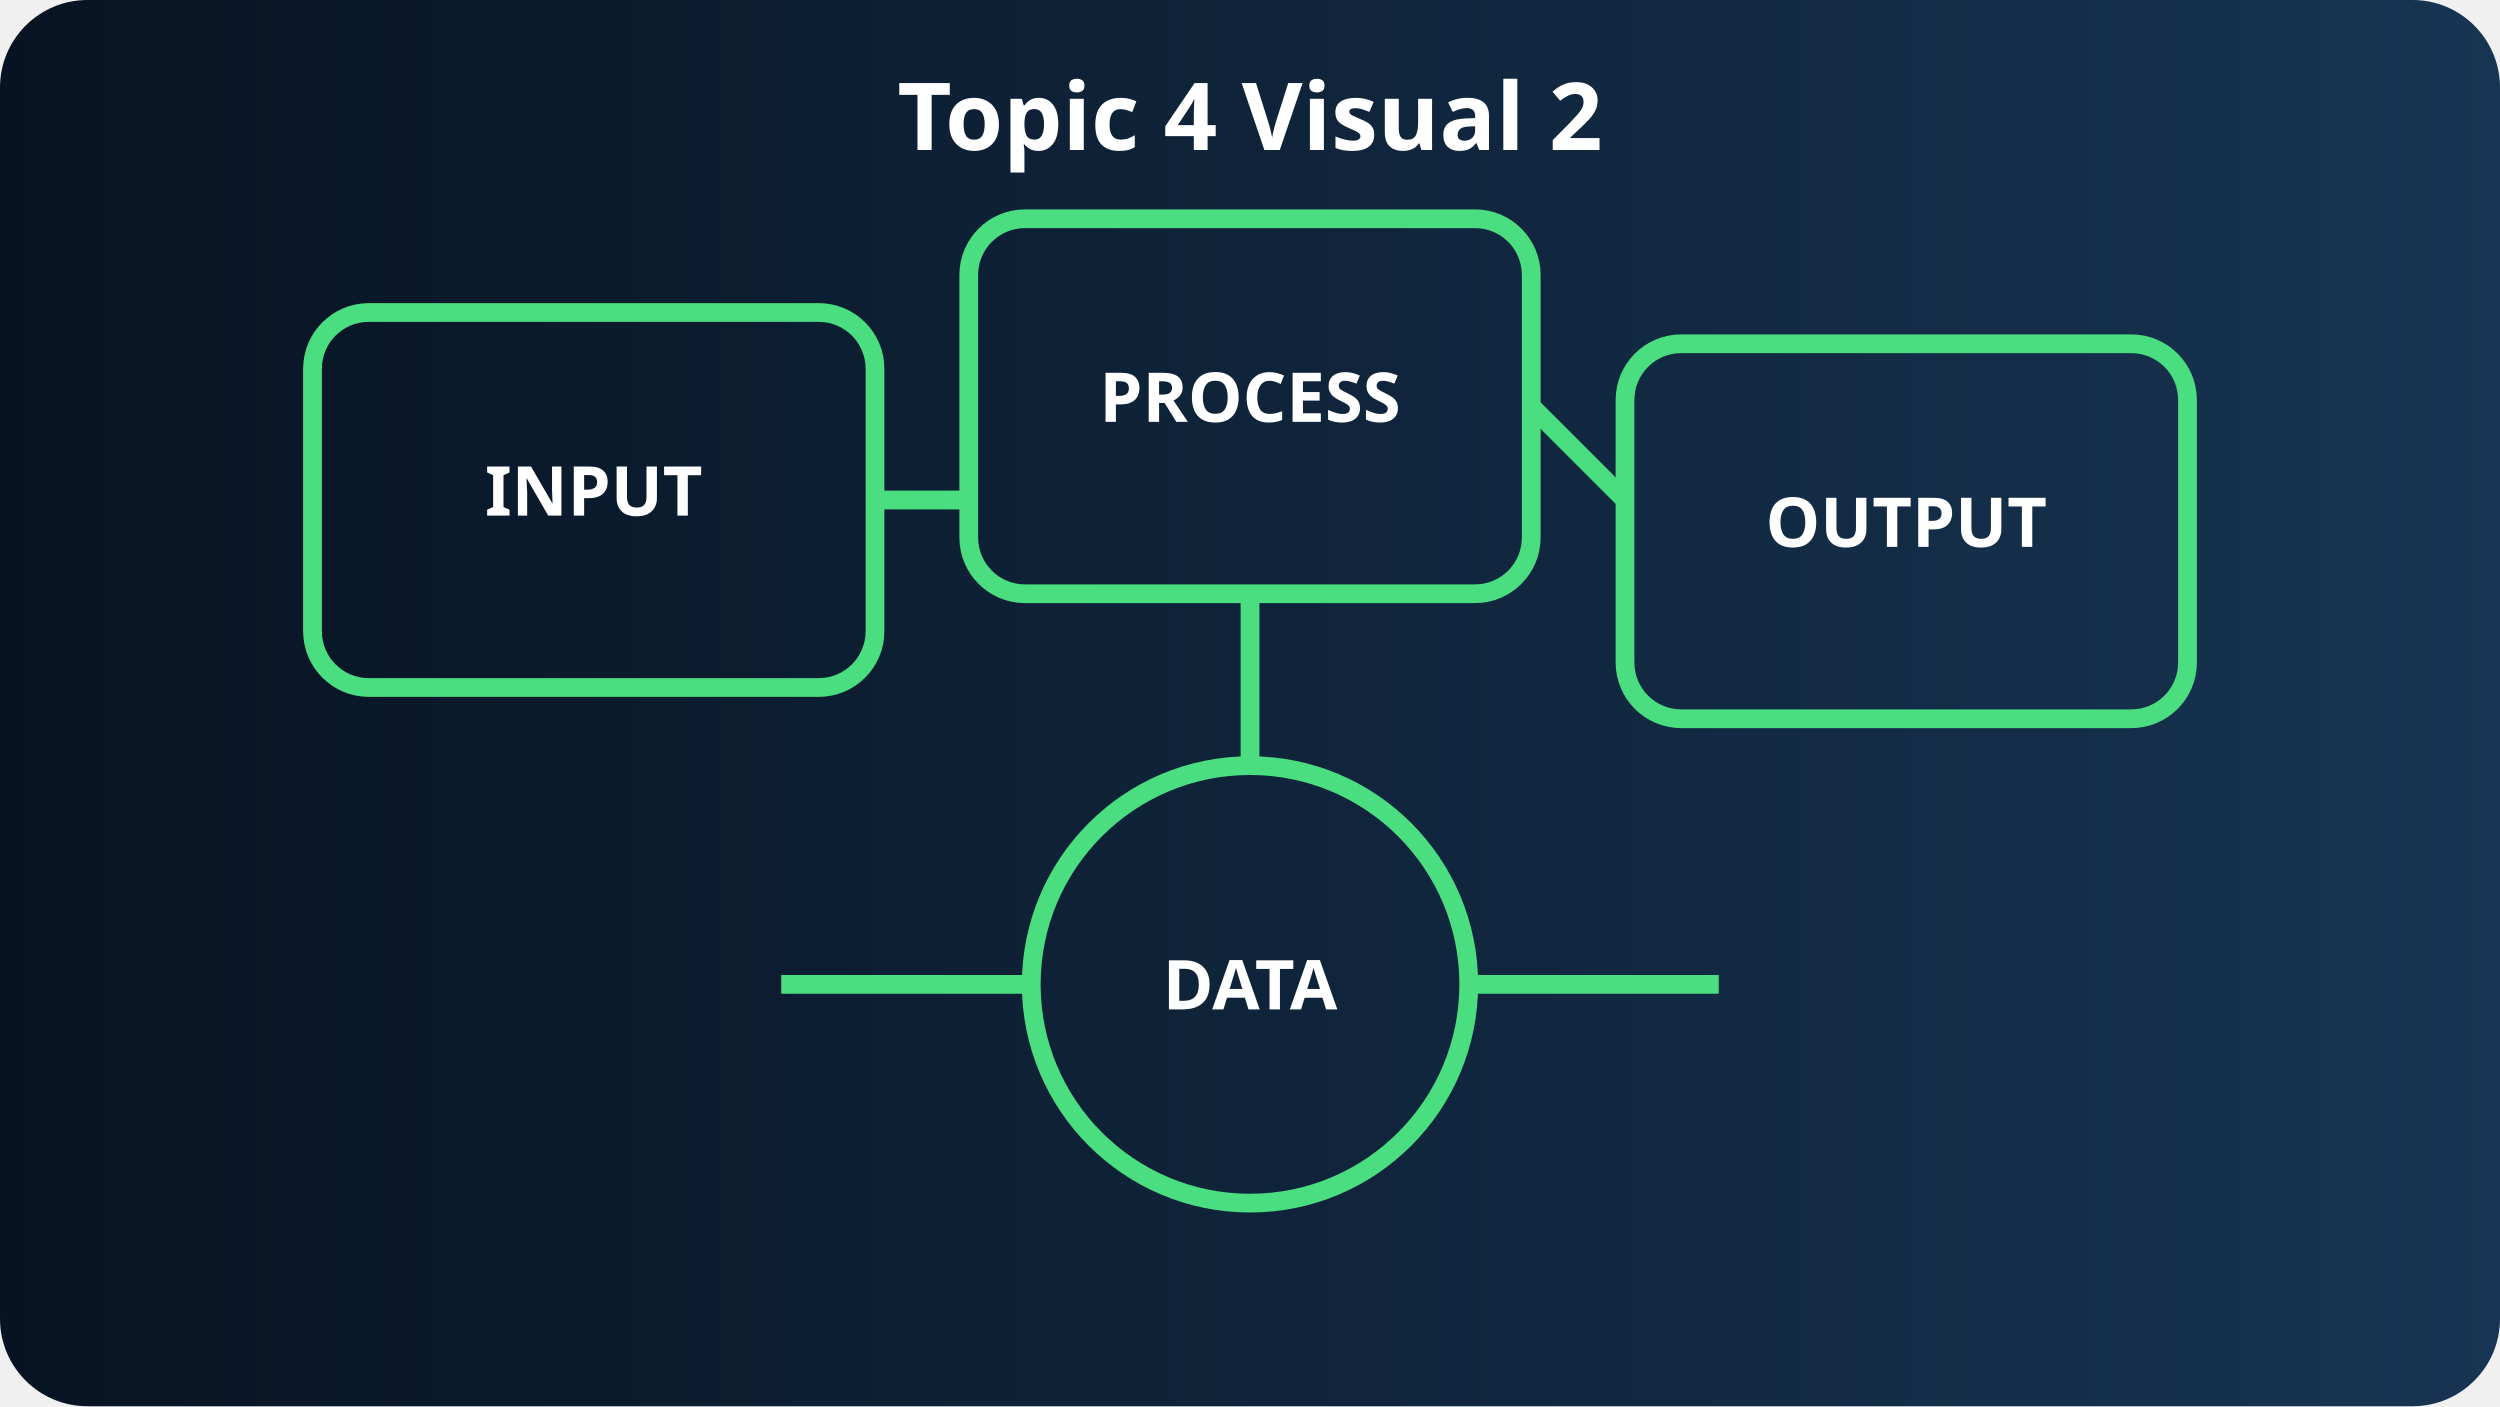
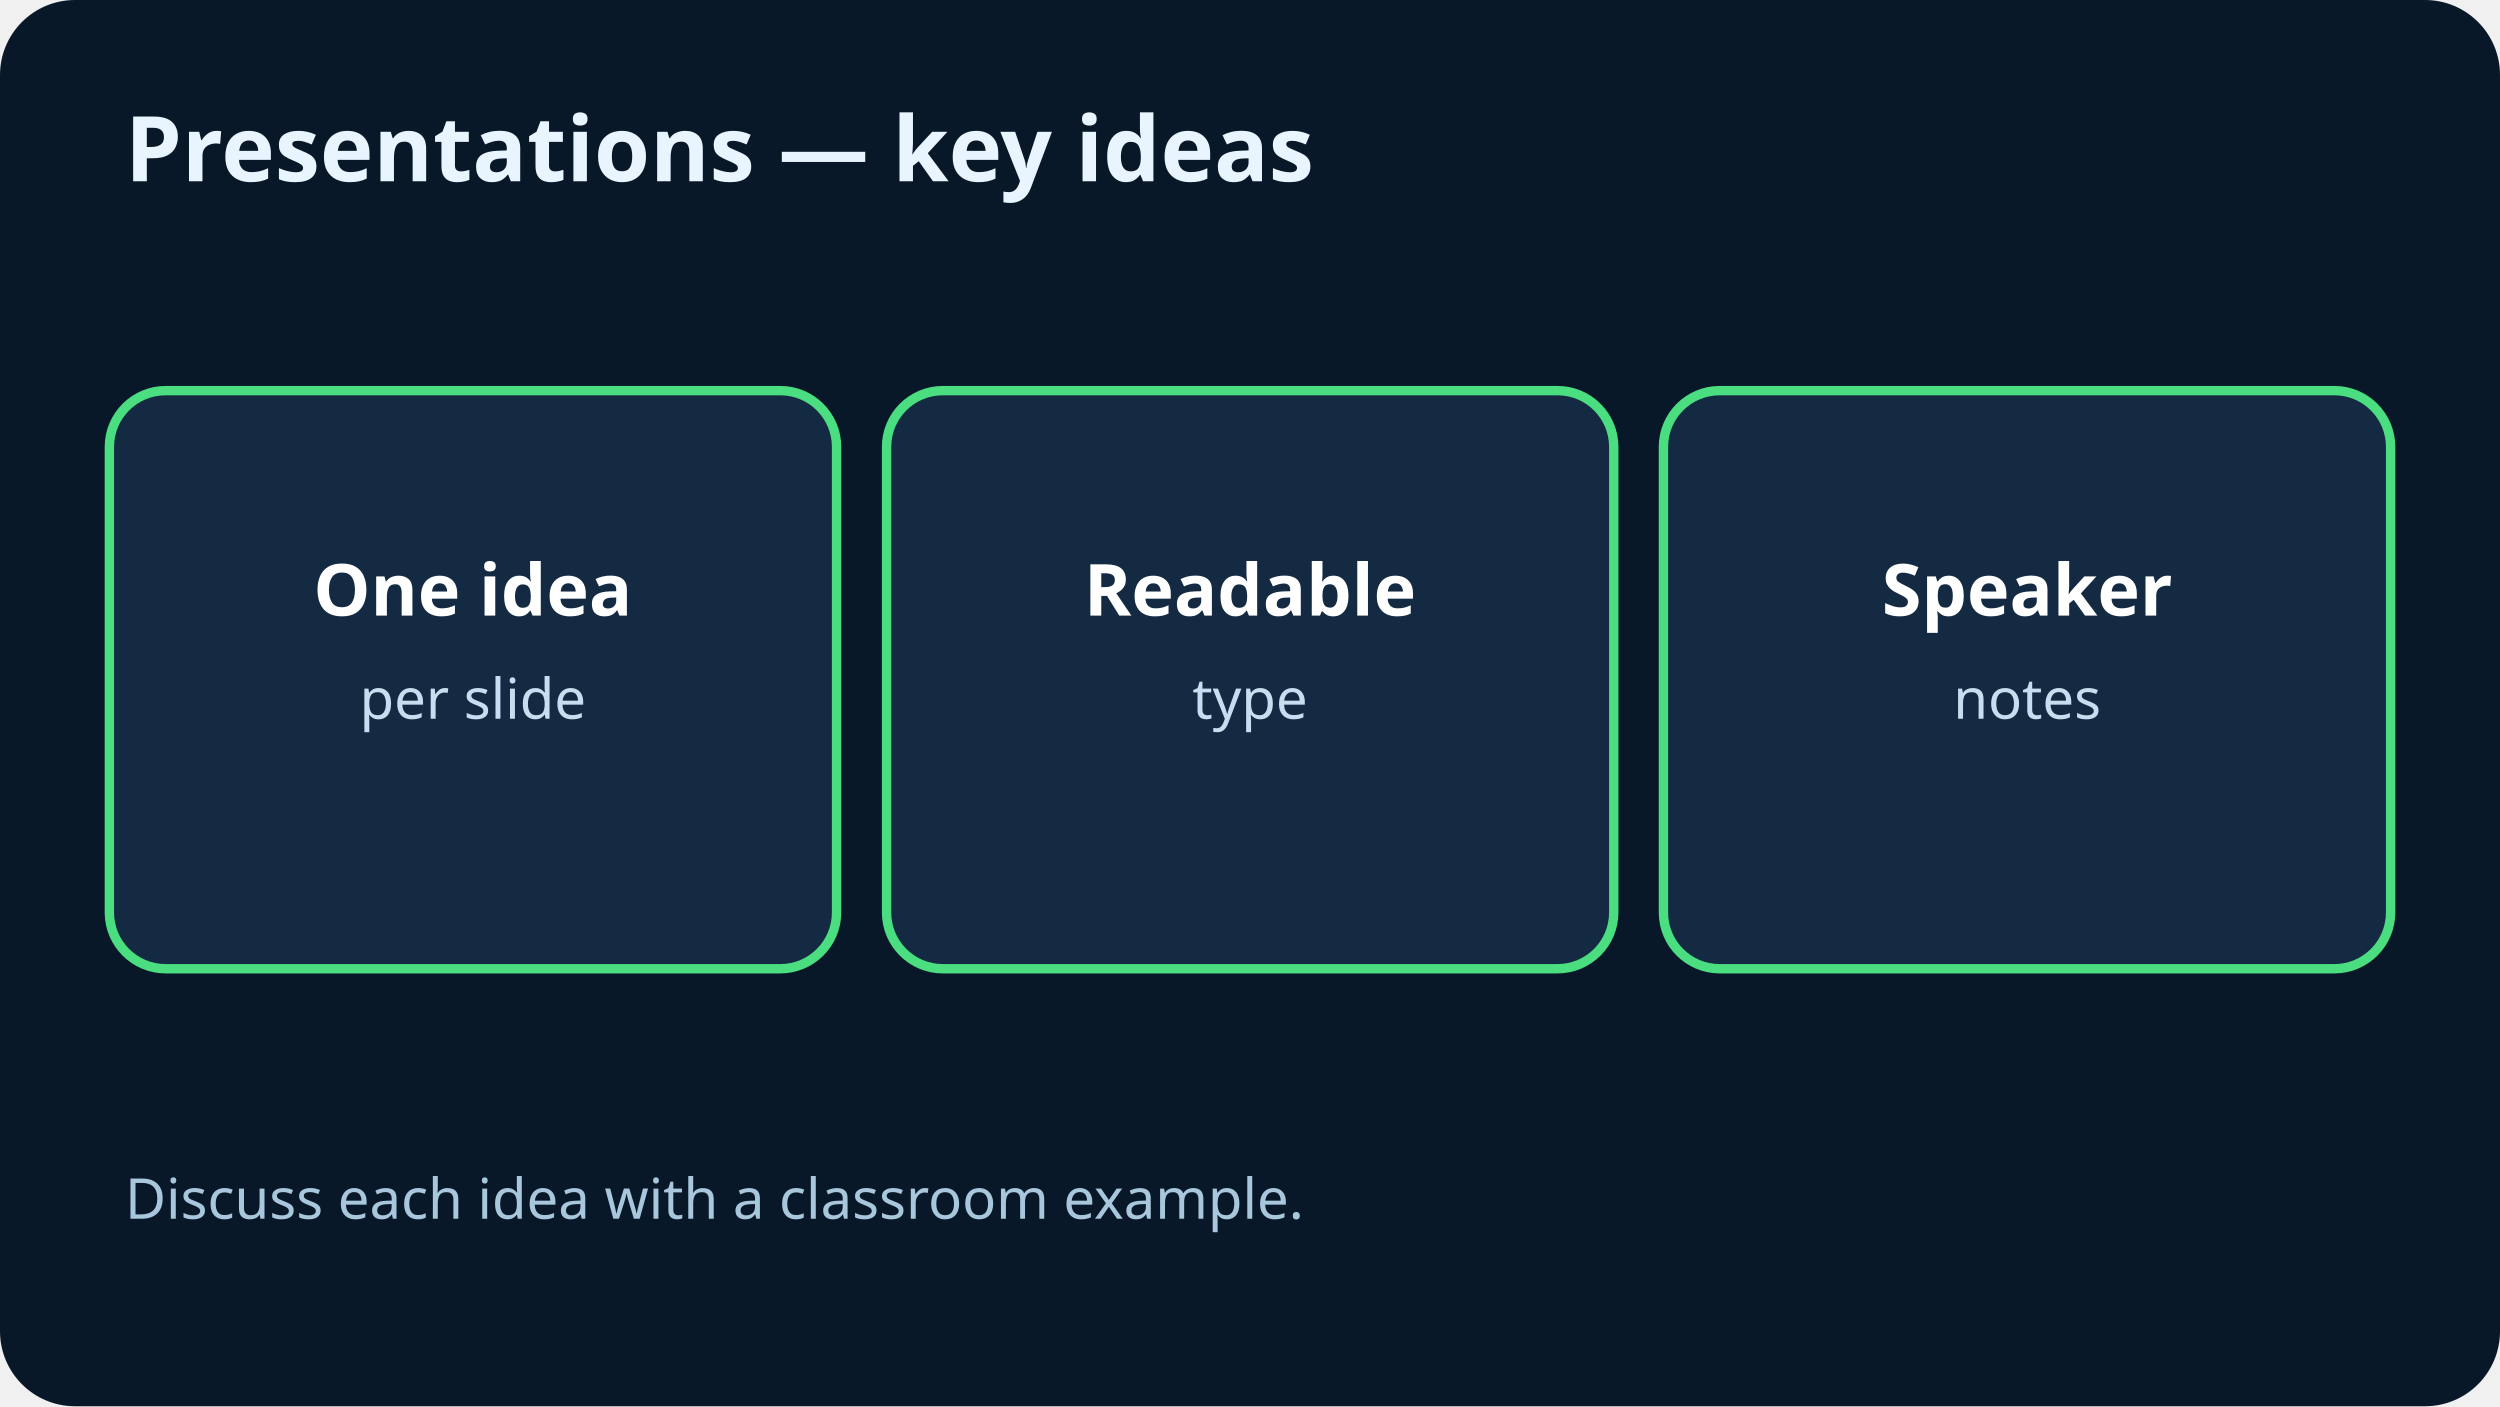
- <svg xmlns="http://www.w3.org/2000/svg" viewBox="0 0 800 450">
-   <defs>
-     <linearGradient id="g" x1="0" x2="1">
-       <stop stop-color="#071322" />
-       <stop offset="1" stop-color="#173452" />
-     </linearGradient>
-   </defs>
-   <rect width="800" height="450" rx="28" fill="url(#g)" />
-   <g fill="none" stroke="#4ade80" stroke-width="6">
-     <rect x="100" y="100" width="180" height="120" rx="18" />
-     <rect x="310" y="70" width="180" height="120" rx="18" />
-     <rect x="520" y="110" width="180" height="120" rx="18" />
-     <path d="M280 160h30M490 130l30 30" />
-     <circle cx="400" cy="315" r="70" />
-     <path d="M400 245v-55M330 315h-80M470 315h80" />
-   </g>
-   <g fill="white" font-family="system-ui" font-weight="800" text-anchor="middle">
-     <text x="400" y="48" font-size="30">Topic 4 Visual 2</text>
-     <text x="190" y="165" font-size="22">INPUT</text>
-     <text x="400" y="135" font-size="22">PROCESS</text>
-     <text x="610" y="175" font-size="22">OUTPUT</text>
-     <text x="400" y="323" font-size="22">DATA</text>
-   </g>
+ <svg xmlns="http://www.w3.org/2000/svg" viewBox="0 0 800 450" role="img" aria-label="Presentations diagram">
+   <rect width="800" height="450" rx="24" fill="#091829" />
+   <text x="40" y="58" fill="#e8f5ff" font-size="29" font-family="system-ui" font-weight="bold">Presentations — key ideas</text>
+   <rect x="35.0" y="125" width="232.7" height="185" rx="18" fill="#132a42" stroke="#4ade80" stroke-width="3" />
+   <text x="151.3" y="197" text-anchor="middle" fill="white" font-family="system-ui" font-weight="bold" font-size="23">One idea</text>
+   <text x="151.3" y="230" text-anchor="middle" fill="#c8def0" font-family="system-ui" font-size="18">per slide</text>
+   <rect x="283.7" y="125" width="232.7" height="185" rx="18" fill="#132a42" stroke="#4ade80" stroke-width="3" />
+   <text x="400.0" y="197" text-anchor="middle" fill="white" font-family="system-ui" font-weight="bold" font-size="23">Readable</text>
+   <text x="400.0" y="230" text-anchor="middle" fill="#c8def0" font-family="system-ui" font-size="18">type</text>
+   <rect x="532.3" y="125" width="232.7" height="185" rx="18" fill="#132a42" stroke="#4ade80" stroke-width="3" />
+   <text x="648.7" y="197" text-anchor="middle" fill="white" font-family="system-ui" font-weight="bold" font-size="23">Speaker</text>
+   <text x="648.7" y="230" text-anchor="middle" fill="#c8def0" font-family="system-ui" font-size="18">notes</text>
+   <text x="40" y="390" fill="#a8c7dd" font-family="system-ui" font-size="18">Discuss each idea with a classroom example.</text>
</svg>
